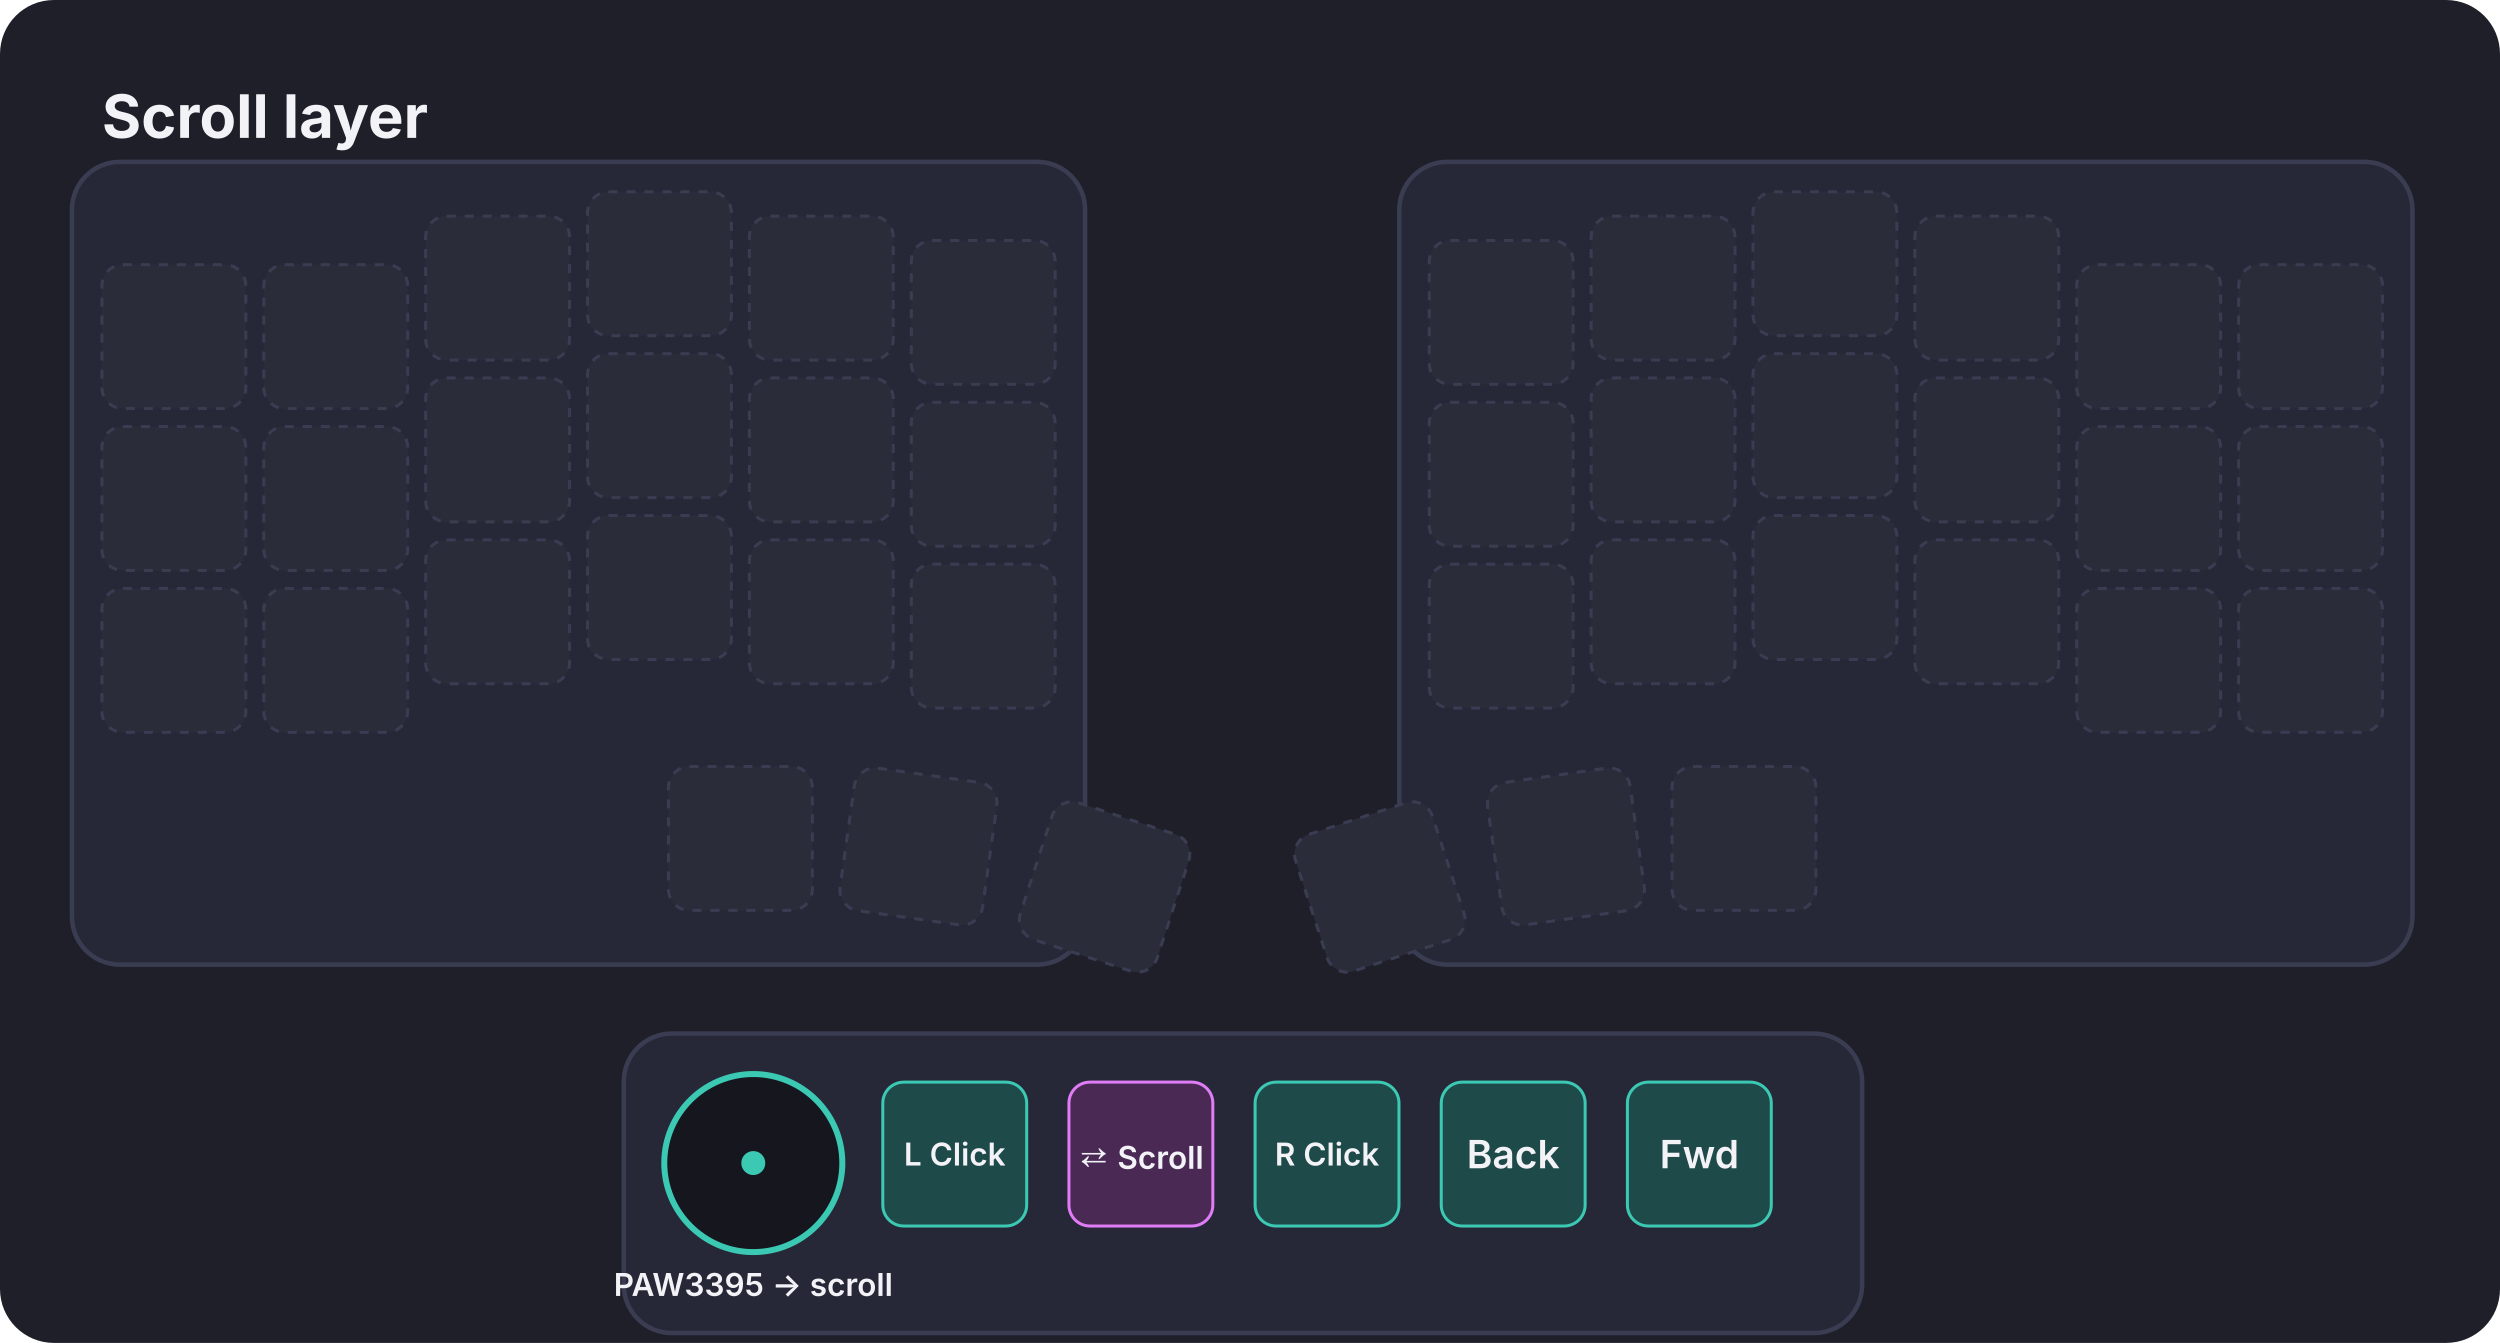
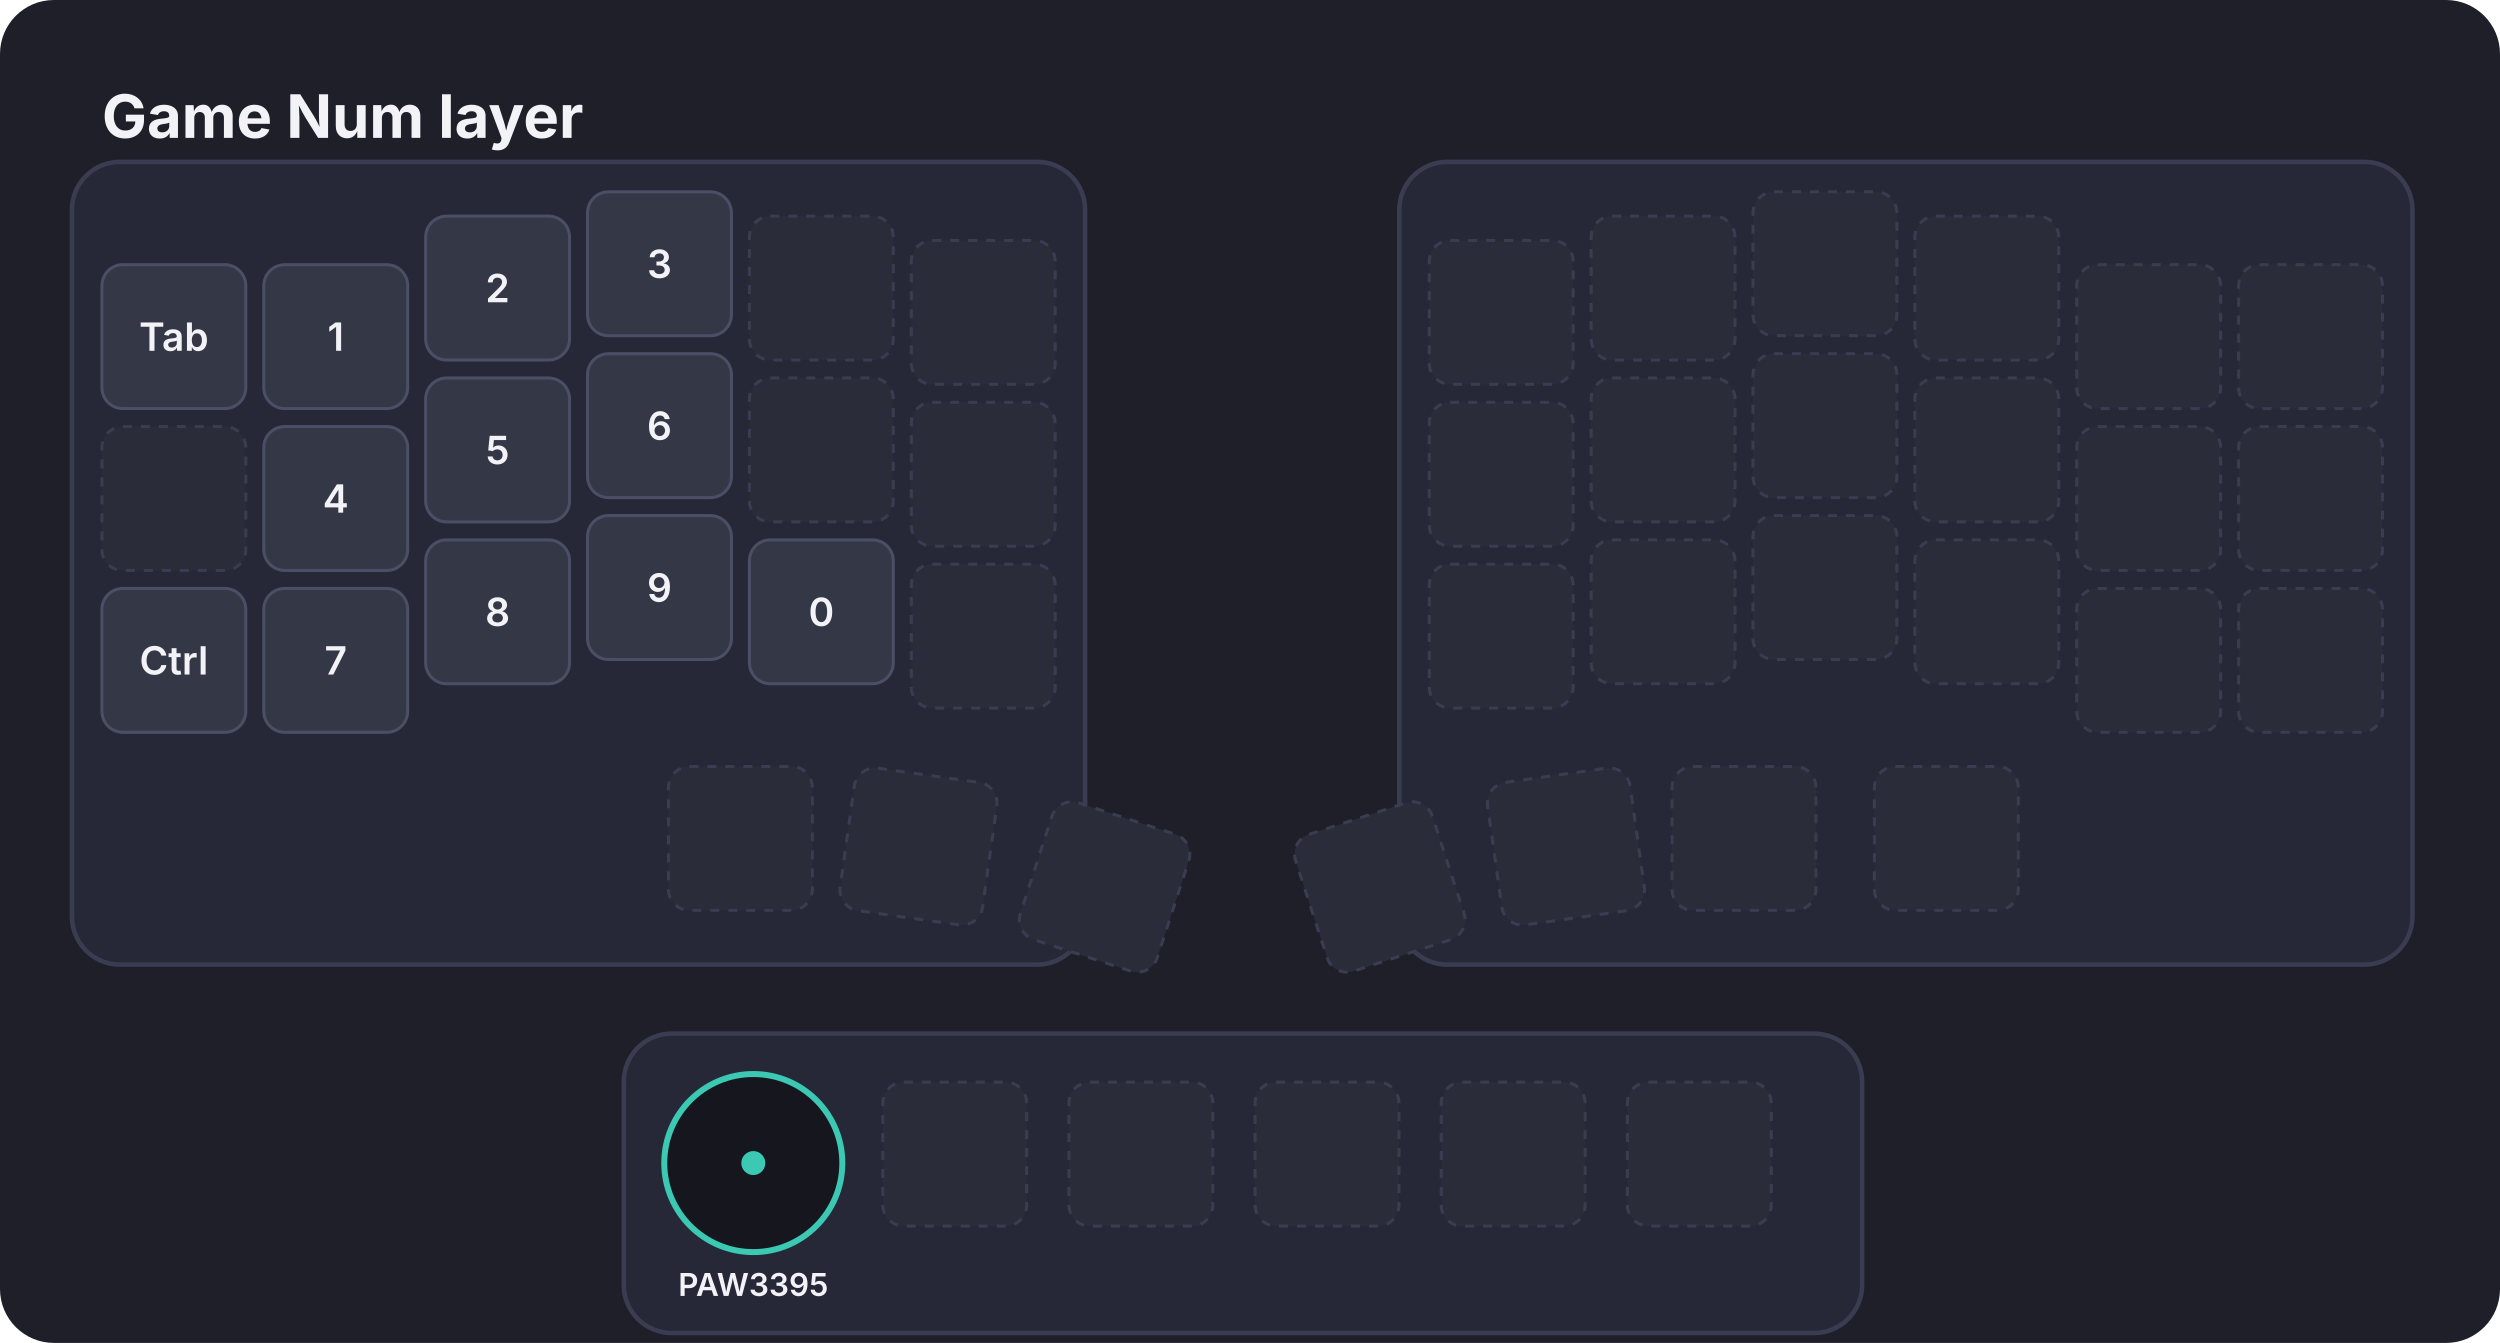
<svg xmlns="http://www.w3.org/2000/svg" width="834" height="448" viewBox="0 0 834 448">
  <style>
  .bg { fill: #1e1f29; }
  .half { fill: #262837; stroke: #3a3d52; stroke-width: 1.5; }
  .key { fill: #343746; stroke: #4b4f66; stroke-width: 1; }
  .lbl { fill: #f2f2f7; font: 600 13px 'Inter','Segoe UI',Helvetica,Arial,sans-serif; text-anchor: middle; dominant-baseline: central; }
  .small { font-size: 10.5px; }
  .title { fill: #f2f2f7; font: 700 20px 'Inter','Segoe UI',Helvetica,Arial,sans-serif; }
  .sub { fill: #9a9cb3; font: 500 12px 'Inter','Segoe UI',Helvetica,Arial,sans-serif; }
  .kind-layer { fill: #3b3363; stroke: #8b7cf6; }
  .kind-toggle { fill: #4a2a55; stroke: #e07cf6; }
  .kind-rgb { fill: #4a2236; stroke: #f57cb6; }
  .kind-mouse { fill: #1f4a4a; stroke: #3cc9b4; }
  .kind-bt { fill: #1f3a5c; stroke: #4c9cf5; }
  .kind-danger { fill: #5c1f2a; stroke: #f5576c; }
  .kind-macro { fill: #4d3d1d; stroke: #f5b84c; }
  .kind-trans { fill: #2a2c3a; stroke: #3a3d52; stroke-dasharray: 3 3; }
  .sensor { fill: #15161e; stroke: #3cc9b4; stroke-width: 2; }
  .sensor-dot { fill: #3cc9b4; }
  .wire { fill: none; stroke-width: 2.2; }
  .pin { fill: #f2f2f7; font: 500 11.5px 'JetBrains Mono','Fira Code',Menlo,monospace; dominant-baseline: central; }
  .pinbox { fill: #343746; stroke: #4b4f66; }
  .board { fill: #17351f; stroke: #3ccf6e; stroke-width: 2; }
</style>
  <rect class="bg" width="100%" height="100%" rx="18" />
-   <text class="title" x="34" y="46">Scroll layer</text>
+   <text class="title" x="34" y="46">Game Num layer</text>
  <rect class="half" x="24" y="54" width="338" height="267.8" rx="16" />
  <rect class="half" x="466.8" y="54" width="338" height="267.8" rx="16" />
  <rect class="half" x="208.1" y="344.8" width="413.1" height="99.9" rx="16" />
  <circle class="sensor" cx="251.3" cy="388.0" r="29.7" />
  <circle class="sensor-dot" cx="251.3" cy="388.0" r="4" />
-   <text class="lbl small" x="251.3" y="428.5">PAW3395 → scroll</text>
+   <text class="lbl small" x="251.3" y="428.5">PAW3395</text>
  <g>
-     <rect class="key kind-trans" x="34.0" y="88.3" width="48" height="48" rx="7" />
+     <rect class="key" x="34.0" y="88.3" width="48" height="48" rx="7" />
+     <text class="lbl" x="58.0" y="112.3">Tab</text>
  </g>
  <g>
-     <rect class="key kind-trans" x="88.0" y="88.3" width="48" height="48" rx="7" />
+     <rect class="key" x="88.0" y="88.3" width="48" height="48" rx="7" />
+     <text class="lbl" x="112.0" y="112.3">1</text>
  </g>
  <g>
-     <rect class="key kind-trans" x="142.0" y="72.1" width="48" height="48" rx="7" />
+     <rect class="key" x="142.0" y="72.1" width="48" height="48" rx="7" />
+     <text class="lbl" x="166.0" y="96.1">2</text>
  </g>
  <g>
-     <rect class="key kind-trans" x="196.0" y="64.0" width="48" height="48" rx="7" />
+     <rect class="key" x="196.0" y="64.0" width="48" height="48" rx="7" />
+     <text class="lbl" x="220.0" y="88.0">3</text>
  </g>
  <g>
    <rect class="key kind-trans" x="250.0" y="72.1" width="48" height="48" rx="7" />
  </g>
  <g>
    <rect class="key kind-trans" x="304.0" y="80.2" width="48" height="48" rx="7" />
  </g>
  <g>
    <rect class="key kind-trans" x="476.8" y="80.2" width="48" height="48" rx="7" />
  </g>
  <g>
    <rect class="key kind-trans" x="530.8" y="72.1" width="48" height="48" rx="7" />
  </g>
  <g>
    <rect class="key kind-trans" x="584.8" y="64.0" width="48" height="48" rx="7" />
  </g>
  <g>
    <rect class="key kind-trans" x="638.8" y="72.1" width="48" height="48" rx="7" />
  </g>
  <g>
    <rect class="key kind-trans" x="692.8" y="88.3" width="48" height="48" rx="7" />
  </g>
  <g>
    <rect class="key kind-trans" x="746.8" y="88.3" width="48" height="48" rx="7" />
  </g>
  <g>
    <rect class="key kind-trans" x="34.0" y="142.3" width="48" height="48" rx="7" />
  </g>
  <g>
-     <rect class="key kind-trans" x="88.0" y="142.3" width="48" height="48" rx="7" />
+     <rect class="key" x="88.0" y="142.3" width="48" height="48" rx="7" />
+     <text class="lbl" x="112.0" y="166.3">4</text>
  </g>
  <g>
-     <rect class="key kind-trans" x="142.0" y="126.1" width="48" height="48" rx="7" />
+     <rect class="key" x="142.0" y="126.1" width="48" height="48" rx="7" />
+     <text class="lbl" x="166.0" y="150.1">5</text>
  </g>
  <g>
-     <rect class="key kind-trans" x="196.0" y="118.0" width="48" height="48" rx="7" />
+     <rect class="key" x="196.0" y="118.0" width="48" height="48" rx="7" />
+     <text class="lbl" x="220.0" y="142.0">6</text>
  </g>
  <g>
    <rect class="key kind-trans" x="250.0" y="126.1" width="48" height="48" rx="7" />
  </g>
  <g>
    <rect class="key kind-trans" x="304.0" y="134.2" width="48" height="48" rx="7" />
  </g>
  <g>
    <rect class="key kind-trans" x="476.8" y="134.2" width="48" height="48" rx="7" />
  </g>
  <g>
    <rect class="key kind-trans" x="530.8" y="126.1" width="48" height="48" rx="7" />
  </g>
  <g>
    <rect class="key kind-trans" x="584.8" y="118.0" width="48" height="48" rx="7" />
  </g>
  <g>
    <rect class="key kind-trans" x="638.8" y="126.1" width="48" height="48" rx="7" />
  </g>
  <g>
    <rect class="key kind-trans" x="692.8" y="142.3" width="48" height="48" rx="7" />
  </g>
  <g>
    <rect class="key kind-trans" x="746.8" y="142.3" width="48" height="48" rx="7" />
  </g>
  <g>
-     <rect class="key kind-trans" x="34.0" y="196.3" width="48" height="48" rx="7" />
+     <rect class="key" x="34.0" y="196.3" width="48" height="48" rx="7" />
+     <text class="lbl" x="58.0" y="220.3">Ctrl</text>
  </g>
  <g>
-     <rect class="key kind-trans" x="88.0" y="196.3" width="48" height="48" rx="7" />
+     <rect class="key" x="88.0" y="196.3" width="48" height="48" rx="7" />
+     <text class="lbl" x="112.0" y="220.3">7</text>
  </g>
  <g>
-     <rect class="key kind-trans" x="142.0" y="180.1" width="48" height="48" rx="7" />
+     <rect class="key" x="142.0" y="180.1" width="48" height="48" rx="7" />
+     <text class="lbl" x="166.0" y="204.1">8</text>
  </g>
  <g>
-     <rect class="key kind-trans" x="196.0" y="172.0" width="48" height="48" rx="7" />
+     <rect class="key" x="196.0" y="172.0" width="48" height="48" rx="7" />
+     <text class="lbl" x="220.0" y="196.0">9</text>
  </g>
  <g>
-     <rect class="key kind-trans" x="250.0" y="180.1" width="48" height="48" rx="7" />
+     <rect class="key" x="250.0" y="180.1" width="48" height="48" rx="7" />
+     <text class="lbl" x="274.0" y="204.1">0</text>
  </g>
  <g>
    <rect class="key kind-trans" x="304.0" y="188.2" width="48" height="48" rx="7" />
  </g>
  <g>
    <rect class="key kind-trans" x="476.8" y="188.2" width="48" height="48" rx="7" />
  </g>
  <g>
    <rect class="key kind-trans" x="530.8" y="180.1" width="48" height="48" rx="7" />
  </g>
  <g>
    <rect class="key kind-trans" x="584.8" y="172.0" width="48" height="48" rx="7" />
  </g>
  <g>
    <rect class="key kind-trans" x="638.8" y="180.1" width="48" height="48" rx="7" />
  </g>
  <g>
    <rect class="key kind-trans" x="692.8" y="196.3" width="48" height="48" rx="7" />
  </g>
  <g>
    <rect class="key kind-trans" x="746.8" y="196.3" width="48" height="48" rx="7" />
  </g>
  <g>
    <rect class="key kind-trans" x="223.0" y="255.7" width="48" height="48" rx="7" />
  </g>
  <g transform="rotate(8 306.4 282.4)">
    <rect class="key kind-trans" x="282.4" y="258.4" width="48" height="48" rx="7" />
  </g>
  <g transform="rotate(18 368.5 295.9)">
    <rect class="key kind-trans" x="344.5" y="271.9" width="48" height="48" rx="7" />
  </g>
  <g transform="rotate(-18 460.3 295.9)">
    <rect class="key kind-trans" x="436.3" y="271.9" width="48" height="48" rx="7" />
  </g>
  <g transform="rotate(-8 522.4 282.4)">
    <rect class="key kind-trans" x="498.4" y="258.4" width="48" height="48" rx="7" />
  </g>
  <g>
    <rect class="key kind-trans" x="557.8" y="255.7" width="48" height="48" rx="7" />
  </g>
  <g>
-     <rect class="key kind-mouse" x="294.5" y="361.0" width="48" height="48" rx="7" />
-     <text class="lbl small" x="318.5" y="385.0">L Click</text>
+     <rect class="key kind-trans" x="625.3" y="255.7" width="48" height="48" rx="7" />
  </g>
  <g>
-     <rect class="key kind-toggle" x="356.6" y="361.0" width="48" height="48" rx="7" />
-     <text class="lbl small" x="380.6" y="385.0">⇄ Scroll</text>
+     <rect class="key kind-trans" x="294.5" y="361.0" width="48" height="48" rx="7" />
  </g>
  <g>
-     <rect class="key kind-mouse" x="418.7" y="361.0" width="48" height="48" rx="7" />
-     <text class="lbl small" x="442.7" y="385.0">R Click</text>
+     <rect class="key kind-trans" x="356.6" y="361.0" width="48" height="48" rx="7" />
  </g>
  <g>
-     <rect class="key kind-mouse" x="480.8" y="361.0" width="48" height="48" rx="7" />
-     <text class="lbl" x="504.8" y="385.0">Back</text>
+     <rect class="key kind-trans" x="418.7" y="361.0" width="48" height="48" rx="7" />
  </g>
  <g>
-     <rect class="key kind-mouse" x="542.9" y="361.0" width="48" height="48" rx="7" />
-     <text class="lbl" x="566.9" y="385.0">Fwd</text>
+     <rect class="key kind-trans" x="480.8" y="361.0" width="48" height="48" rx="7" />
+   </g>
+   <g>
+     <rect class="key kind-trans" x="542.9" y="361.0" width="48" height="48" rx="7" />
  </g>
</svg>
